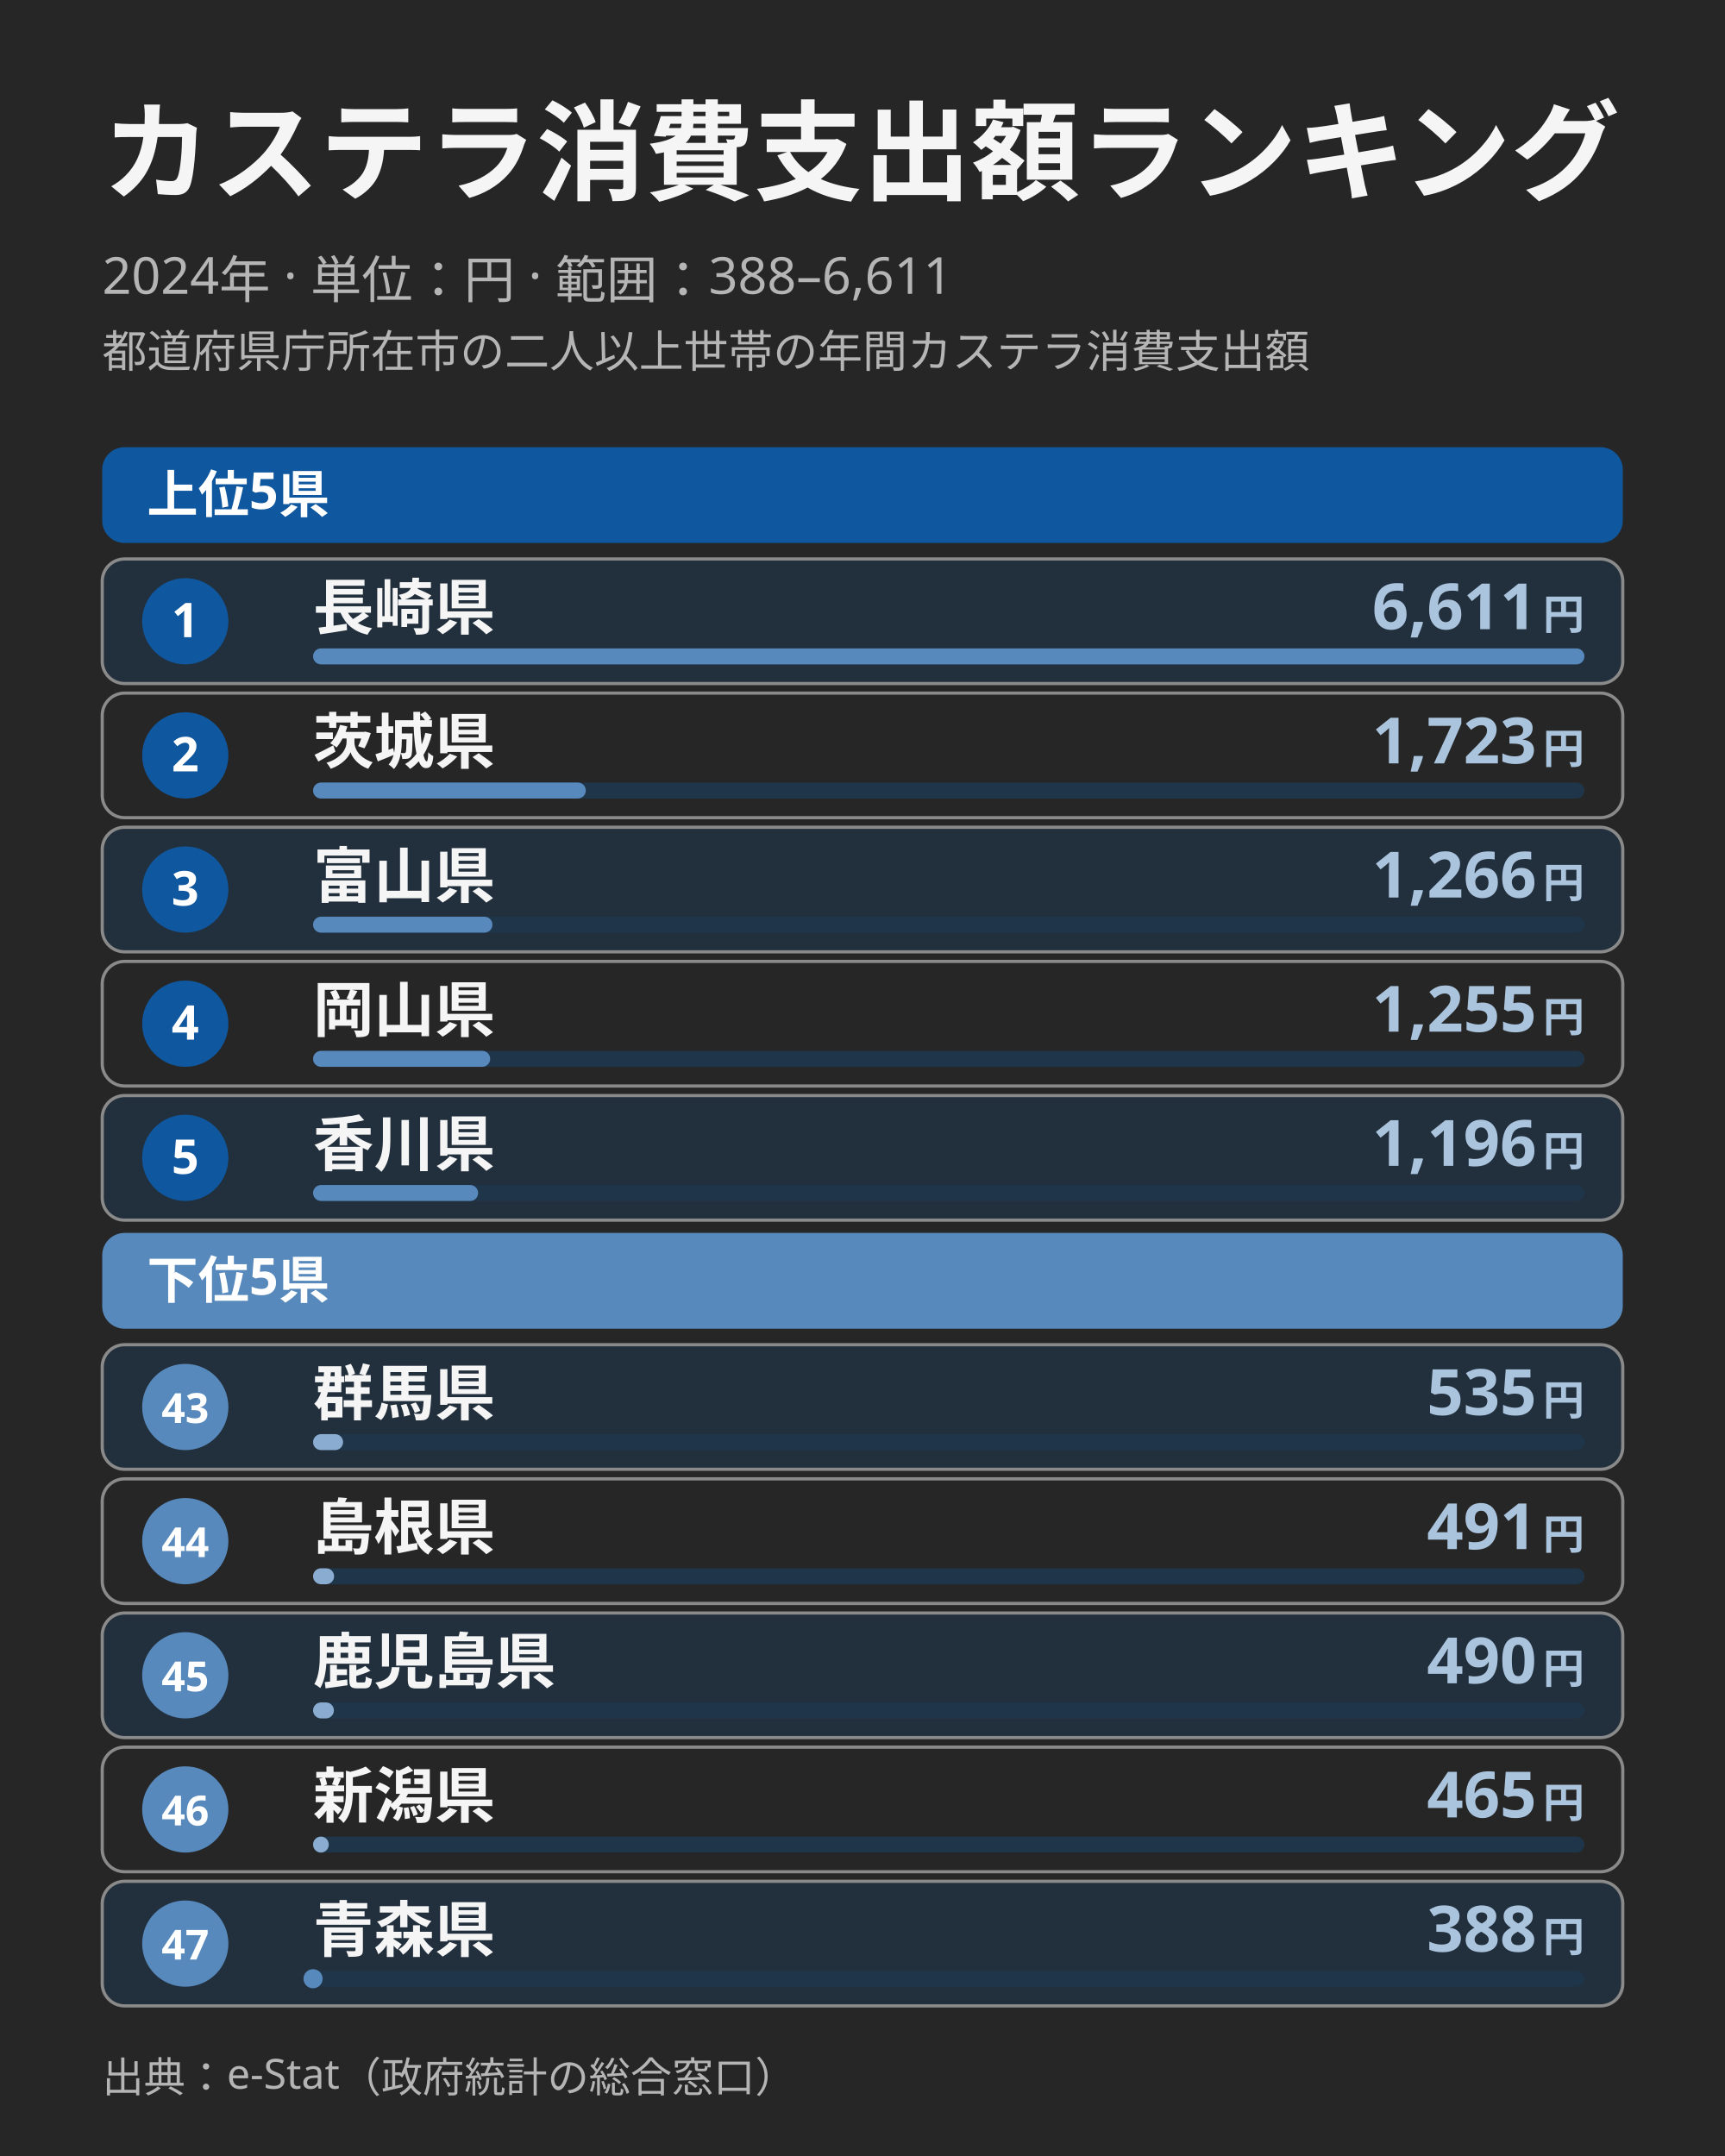
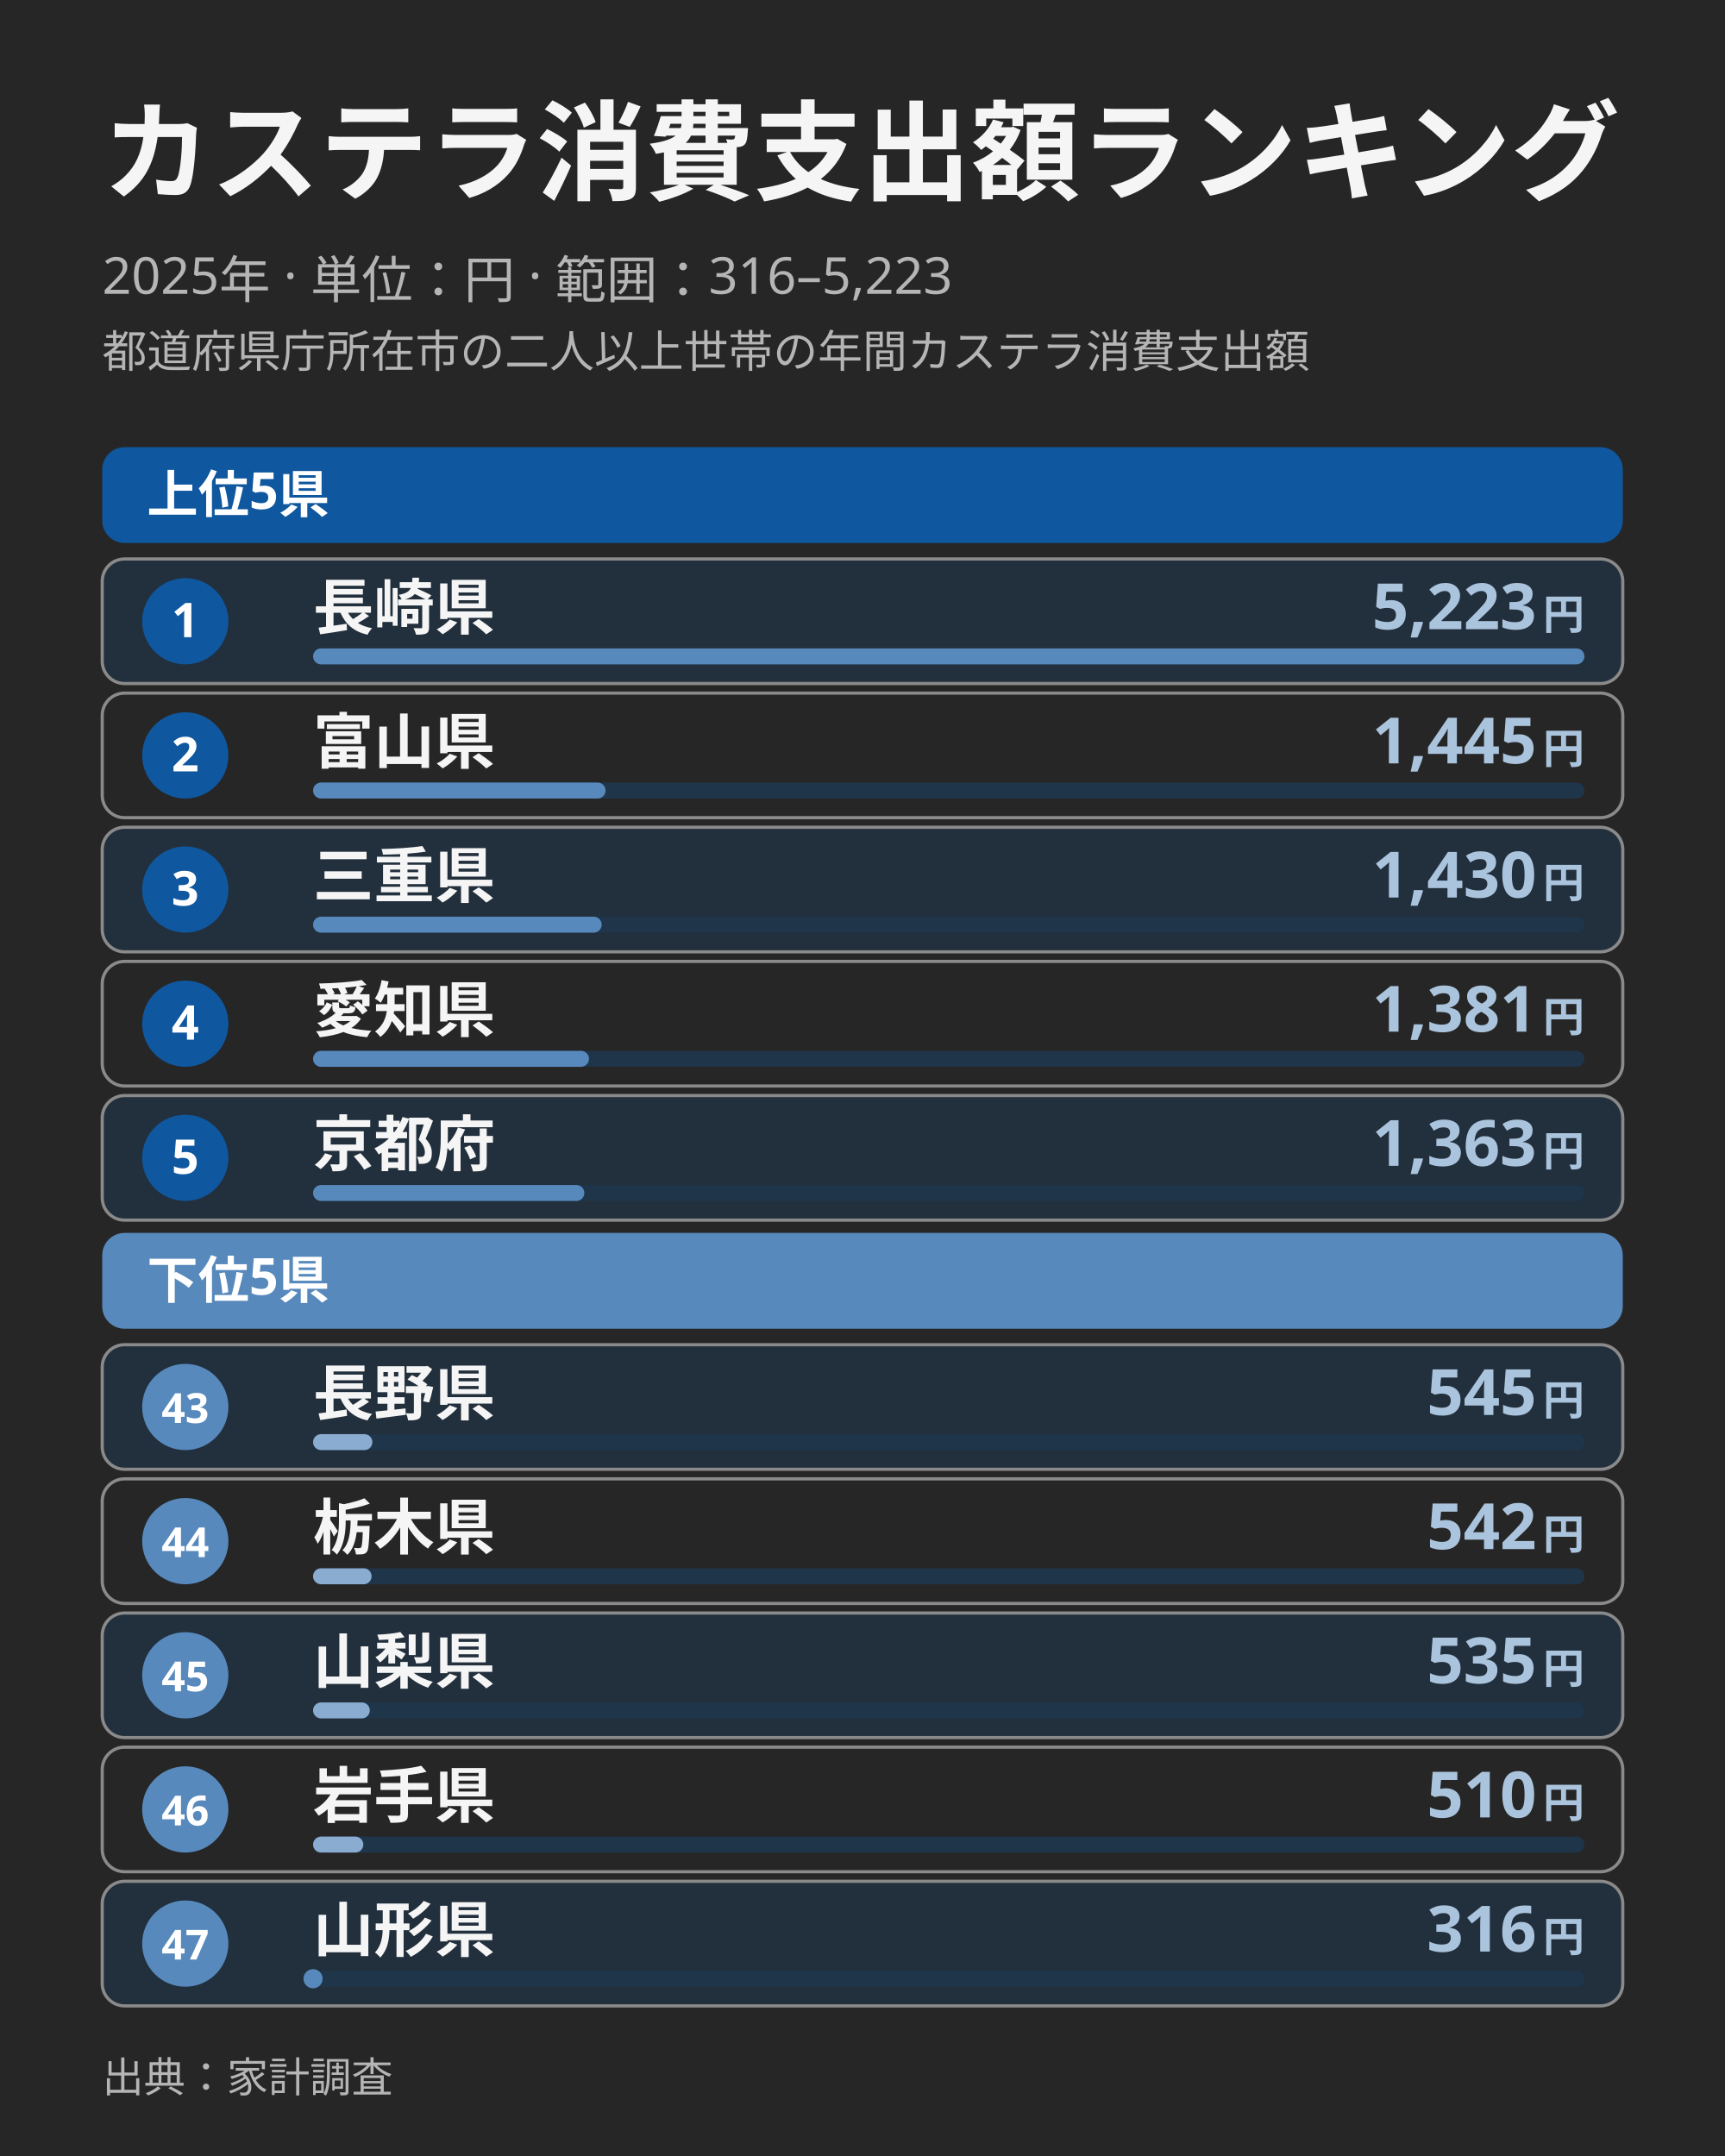
- <svg xmlns="http://www.w3.org/2000/svg" width="1080" height="1350" viewBox="0 0 1080 1350" role="img" aria-label="カステラ消費支出額ランキング" data-theme="dark" data-image-template="bar" data-domain-min="388" data-domain-max="6611">
+ <svg xmlns="http://www.w3.org/2000/svg" width="1080" height="1350" viewBox="0 0 1080 1350" role="img" aria-label="カステラ消費支出額ランキング" data-theme="dark" data-image-template="bar" data-domain-min="316" data-domain-max="5223">
  <rect width="1080" height="1350" fill="#262626" />
  <g font-family="'Noto Sans JP','Hiragino Kaku Gothic ProN','Yu Gothic',Meiryo,sans-serif" fill="#F5F5F5">
    <text x="64" y="120" font-size="68" font-weight="700">カステラ消費支出額ランキング</text>
-     <text x="64" y="184" font-size="32" fill="#B5B5B5">2024年 · 単位：円 · 範囲：388–6,611</text>
+     <text x="64" y="184" font-size="32" fill="#B5B5B5">2025年 · 単位：円 · 範囲：316–5,223</text>
    <text x="64" y="230" font-size="28" fill="#B5B5B5">都道府県庁所在市の二人以上世帯の年間カステラ消費支出額</text>
    <rect x="64" y="280" width="952" height="60" rx="14" fill="#0f579f" />
    <text x="92" y="321" font-size="32" font-weight="700" fill="#FFFFFF">上位5県</text>
-     <g data-rank="1" data-value="6611">
+     <g data-rank="1" data-value="5223">
      <rect x="64" y="350" width="952" height="78" rx="14" fill="#222f3c" stroke="#8A8A8A" stroke-width="2" />
      <circle cx="116" cy="389" r="27" fill="#0f579f" />
      <text x="116" y="399" text-anchor="middle" font-size="30" font-weight="700" fill="#FFFFFF">1</text>
      <text x="196" y="394" font-size="38" font-weight="700" fill="#F5F5F5">長崎県</text>
-       <text x="992" y="394" text-anchor="end" font-size="40" font-weight="700" fill="#abc4dd">6,611<tspan font-size="26" dx="4">円</tspan>
+       <text x="992" y="394" text-anchor="end" font-size="40" font-weight="700" fill="#abc4dd">5,223<tspan font-size="26" dx="4">円</tspan>
      </text>
      <rect data-bar-track="true" x="196" y="406" width="796" height="10" rx="5" fill="#1f354a" />
      <rect data-bar-value="true" x="196" y="406" width="796" height="10" rx="5" fill="#5789bc" />
    </g>
-     <g data-rank="2" data-value="1723">
+     <g data-rank="2" data-value="1445">
      <rect x="64" y="434" width="952" height="78" rx="14" fill="#262626" stroke="#8A8A8A" stroke-width="2" />
      <circle cx="116" cy="473" r="27" fill="#0f579f" />
      <text x="116" y="483" text-anchor="middle" font-size="30" font-weight="700" fill="#FFFFFF">2</text>
-       <text x="196" y="478" font-size="38" font-weight="700" fill="#F5F5F5">茨城県</text>
-       <text x="992" y="478" text-anchor="end" font-size="40" font-weight="700" fill="#abc4dd">1,723<tspan font-size="26" dx="4">円</tspan>
+       <text x="196" y="478" font-size="38" font-weight="700" fill="#F5F5F5">富山県</text>
+       <text x="992" y="478" text-anchor="end" font-size="40" font-weight="700" fill="#abc4dd">1,445<tspan font-size="26" dx="4">円</tspan>
      </text>
      <rect data-bar-track="true" x="196" y="490" width="796" height="10" rx="5" fill="#1f354a" />
-       <rect data-bar-value="true" x="196" y="490" width="170.763" height="10" rx="5" fill="#5789bc" />
+       <rect data-bar-value="true" x="196" y="490" width="183.143" height="10" rx="5" fill="#5789bc" />
    </g>
-     <g data-rank="3" data-value="1266">
+     <g data-rank="3" data-value="1430">
      <rect x="64" y="518" width="952" height="78" rx="14" fill="#222f3c" stroke="#8A8A8A" stroke-width="2" />
      <circle cx="116" cy="557" r="27" fill="#0f579f" />
      <text x="116" y="567" text-anchor="middle" font-size="30" font-weight="700" fill="#FFFFFF">3</text>
-       <text x="196" y="562" font-size="38" font-weight="700" fill="#F5F5F5">富山県</text>
-       <text x="992" y="562" text-anchor="end" font-size="40" font-weight="700" fill="#abc4dd">1,266<tspan font-size="26" dx="4">円</tspan>
+       <text x="196" y="562" font-size="38" font-weight="700" fill="#F5F5F5">三重県</text>
+       <text x="992" y="562" text-anchor="end" font-size="40" font-weight="700" fill="#abc4dd">1,430<tspan font-size="26" dx="4">円</tspan>
      </text>
      <rect data-bar-track="true" x="196" y="574" width="796" height="10" rx="5" fill="#1f354a" />
-       <rect data-bar-value="true" x="196" y="574" width="112.307" height="10" rx="5" fill="#5789bc" />
+       <rect data-bar-value="true" x="196" y="574" width="180.71" height="10" rx="5" fill="#5789bc" />
    </g>
-     <g data-rank="4" data-value="1255">
+     <g data-rank="4" data-value="1381">
      <rect x="64" y="602" width="952" height="78" rx="14" fill="#262626" stroke="#8A8A8A" stroke-width="2" />
      <circle cx="116" cy="641" r="27" fill="#0f579f" />
      <text x="116" y="651" text-anchor="middle" font-size="30" font-weight="700" fill="#FFFFFF">4</text>
-       <text x="196" y="646" font-size="38" font-weight="700" fill="#F5F5F5">岡山県</text>
-       <text x="992" y="646" text-anchor="end" font-size="40" font-weight="700" fill="#abc4dd">1,255<tspan font-size="26" dx="4">円</tspan>
+       <text x="196" y="646" font-size="38" font-weight="700" fill="#F5F5F5">愛知県</text>
+       <text x="992" y="646" text-anchor="end" font-size="40" font-weight="700" fill="#abc4dd">1,381<tspan font-size="26" dx="4">円</tspan>
      </text>
      <rect data-bar-track="true" x="196" y="658" width="796" height="10" rx="5" fill="#1f354a" />
-       <rect data-bar-value="true" x="196" y="658" width="110.9" height="10" rx="5" fill="#5789bc" />
+       <rect data-bar-value="true" x="196" y="658" width="172.761" height="10" rx="5" fill="#5789bc" />
    </g>
-     <g data-rank="5" data-value="1196">
+     <g data-rank="5" data-value="1363">
      <rect x="64" y="686" width="952" height="78" rx="14" fill="#222f3c" stroke="#8A8A8A" stroke-width="2" />
      <circle cx="116" cy="725" r="27" fill="#0f579f" />
      <text x="116" y="735" text-anchor="middle" font-size="30" font-weight="700" fill="#FFFFFF">5</text>
-       <text x="196" y="730" font-size="38" font-weight="700" fill="#F5F5F5">香川県</text>
-       <text x="992" y="730" text-anchor="end" font-size="40" font-weight="700" fill="#abc4dd">1,196<tspan font-size="26" dx="4">円</tspan>
+       <text x="196" y="730" font-size="38" font-weight="700" fill="#F5F5F5">京都府</text>
+       <text x="992" y="730" text-anchor="end" font-size="40" font-weight="700" fill="#abc4dd">1,363<tspan font-size="26" dx="4">円</tspan>
      </text>
      <rect data-bar-track="true" x="196" y="742" width="796" height="10" rx="5" fill="#1f354a" />
-       <rect data-bar-value="true" x="196" y="742" width="103.353" height="10" rx="5" fill="#5789bc" />
+       <rect data-bar-value="true" x="196" y="742" width="169.841" height="10" rx="5" fill="#5789bc" />
    </g>
    <rect x="64" y="772" width="952" height="60" rx="14" fill="#5789bc" />
    <text x="92" y="813" font-size="32" font-weight="700" fill="#FFFFFF">下位5県</text>
-     <g data-rank="43" data-value="535">
+     <g data-rank="43" data-value="545">
      <rect x="64" y="842" width="952" height="78" rx="14" fill="#222f3c" stroke="#8A8A8A" stroke-width="2" />
      <circle cx="116" cy="881" r="27" fill="#5789bc" />
      <text x="116" y="891" text-anchor="middle" font-size="26" font-weight="700" fill="#FFFFFF">43</text>
-       <text x="196" y="886" font-size="38" font-weight="700" fill="#F5F5F5">群馬県</text>
-       <text x="992" y="886" text-anchor="end" font-size="40" font-weight="700" fill="#abc4dd">535<tspan font-size="26" dx="4">円</tspan>
+       <text x="196" y="886" font-size="38" font-weight="700" fill="#F5F5F5">長野県</text>
+       <text x="992" y="886" text-anchor="end" font-size="40" font-weight="700" fill="#abc4dd">545<tspan font-size="26" dx="4">円</tspan>
      </text>
      <rect data-bar-track="true" x="196" y="898" width="796" height="10" rx="5" fill="#1f354a" />
-       <rect data-bar-value="true" x="196" y="898" width="18.803" height="10" rx="5" fill="#89acd0" />
+       <rect data-bar-value="true" x="196" y="898" width="37.148" height="10" rx="5" fill="#89acd0" />
    </g>
-     <g data-rank="44" data-value="491">
+     <g data-rank="44" data-value="542">
      <rect x="64" y="926" width="952" height="78" rx="14" fill="#262626" stroke="#8A8A8A" stroke-width="2" />
      <circle cx="116" cy="965" r="27" fill="#5789bc" />
      <text x="116" y="975" text-anchor="middle" font-size="26" font-weight="700" fill="#FFFFFF">44</text>
-       <text x="196" y="970" font-size="38" font-weight="700" fill="#F5F5F5">島根県</text>
-       <text x="992" y="970" text-anchor="end" font-size="40" font-weight="700" fill="#abc4dd">491<tspan font-size="26" dx="4">円</tspan>
+       <text x="196" y="970" font-size="38" font-weight="700" fill="#F5F5F5">栃木県</text>
+       <text x="992" y="970" text-anchor="end" font-size="40" font-weight="700" fill="#abc4dd">542<tspan font-size="26" dx="4">円</tspan>
      </text>
      <rect data-bar-track="true" x="196" y="982" width="796" height="10" rx="5" fill="#1f354a" />
-       <rect data-bar-value="true" x="196" y="982" width="13.175" height="10" rx="5" fill="#89acd0" />
+       <rect data-bar-value="true" x="196" y="982" width="36.661" height="10" rx="5" fill="#89acd0" />
    </g>
-     <g data-rank="45" data-value="490">
+     <g data-rank="45" data-value="535">
      <rect x="64" y="1010" width="952" height="78" rx="14" fill="#222f3c" stroke="#8A8A8A" stroke-width="2" />
      <circle cx="116" cy="1049" r="27" fill="#5789bc" />
      <text x="116" y="1059" text-anchor="middle" font-size="26" font-weight="700" fill="#FFFFFF">45</text>
-       <text x="196" y="1054" font-size="38" font-weight="700" fill="#F5F5F5">鹿児島県</text>
-       <text x="992" y="1054" text-anchor="end" font-size="40" font-weight="700" fill="#abc4dd">490<tspan font-size="26" dx="4">円</tspan>
+       <text x="196" y="1054" font-size="38" font-weight="700" fill="#F5F5F5">山梨県</text>
+       <text x="992" y="1054" text-anchor="end" font-size="40" font-weight="700" fill="#abc4dd">535<tspan font-size="26" dx="4">円</tspan>
      </text>
      <rect data-bar-track="true" x="196" y="1066" width="796" height="10" rx="5" fill="#1f354a" />
-       <rect data-bar-value="true" x="196" y="1066" width="13.047" height="10" rx="5" fill="#89acd0" />
+       <rect data-bar-value="true" x="196" y="1066" width="35.526" height="10" rx="5" fill="#89acd0" />
    </g>
-     <g data-rank="46" data-value="465">
+     <g data-rank="46" data-value="510">
      <rect x="64" y="1094" width="952" height="78" rx="14" fill="#262626" stroke="#8A8A8A" stroke-width="2" />
      <circle cx="116" cy="1133" r="27" fill="#5789bc" />
      <text x="116" y="1143" text-anchor="middle" font-size="26" font-weight="700" fill="#FFFFFF">46</text>
-       <text x="196" y="1138" font-size="38" font-weight="700" fill="#F5F5F5">新潟県</text>
-       <text x="992" y="1138" text-anchor="end" font-size="40" font-weight="700" fill="#abc4dd">465<tspan font-size="26" dx="4">円</tspan>
+       <text x="196" y="1138" font-size="38" font-weight="700" fill="#F5F5F5">岩手県</text>
+       <text x="992" y="1138" text-anchor="end" font-size="40" font-weight="700" fill="#abc4dd">510<tspan font-size="26" dx="4">円</tspan>
      </text>
      <rect data-bar-track="true" x="196" y="1150" width="796" height="10" rx="5" fill="#1f354a" />
-       <rect data-bar-value="true" x="196" y="1150" width="9.849" height="10" rx="5" fill="#89acd0" />
+       <rect data-bar-value="true" x="196" y="1150" width="31.47" height="10" rx="5" fill="#89acd0" />
    </g>
-     <g data-rank="47" data-value="388">
+     <g data-rank="47" data-value="316">
      <rect x="64" y="1178" width="952" height="78" rx="14" fill="#222f3c" stroke="#8A8A8A" stroke-width="2" />
      <circle cx="116" cy="1217" r="27" fill="#5789bc" />
      <text x="116" y="1227" text-anchor="middle" font-size="26" font-weight="700" fill="#FFFFFF">47</text>
-       <text x="196" y="1222" font-size="38" font-weight="700" fill="#F5F5F5">青森県</text>
-       <text x="992" y="1222" text-anchor="end" font-size="40" font-weight="700" fill="#abc4dd">388<tspan font-size="26" dx="4">円</tspan>
+       <text x="196" y="1222" font-size="38" font-weight="700" fill="#F5F5F5">山形県</text>
+       <text x="992" y="1222" text-anchor="end" font-size="40" font-weight="700" fill="#abc4dd">316<tspan font-size="26" dx="4">円</tspan>
      </text>
      <rect data-bar-track="true" x="196" y="1234" width="796" height="10" rx="5" fill="#1f354a" />
      <rect data-bar-value="true" x="196" y="1234" width="0" height="10" rx="5" fill="#89acd0" />
      <circle cx="196" cy="1239" r="6" fill="#5789bc" />
    </g>
-     <text x="64" y="1310" font-size="26" fill="#B5B5B5">出典：e-Stat（政府統計の総合窓口）</text>
+     <text x="64" y="1310" font-size="26" fill="#B5B5B5">出典：家計調査</text>
  </g>
</svg>
